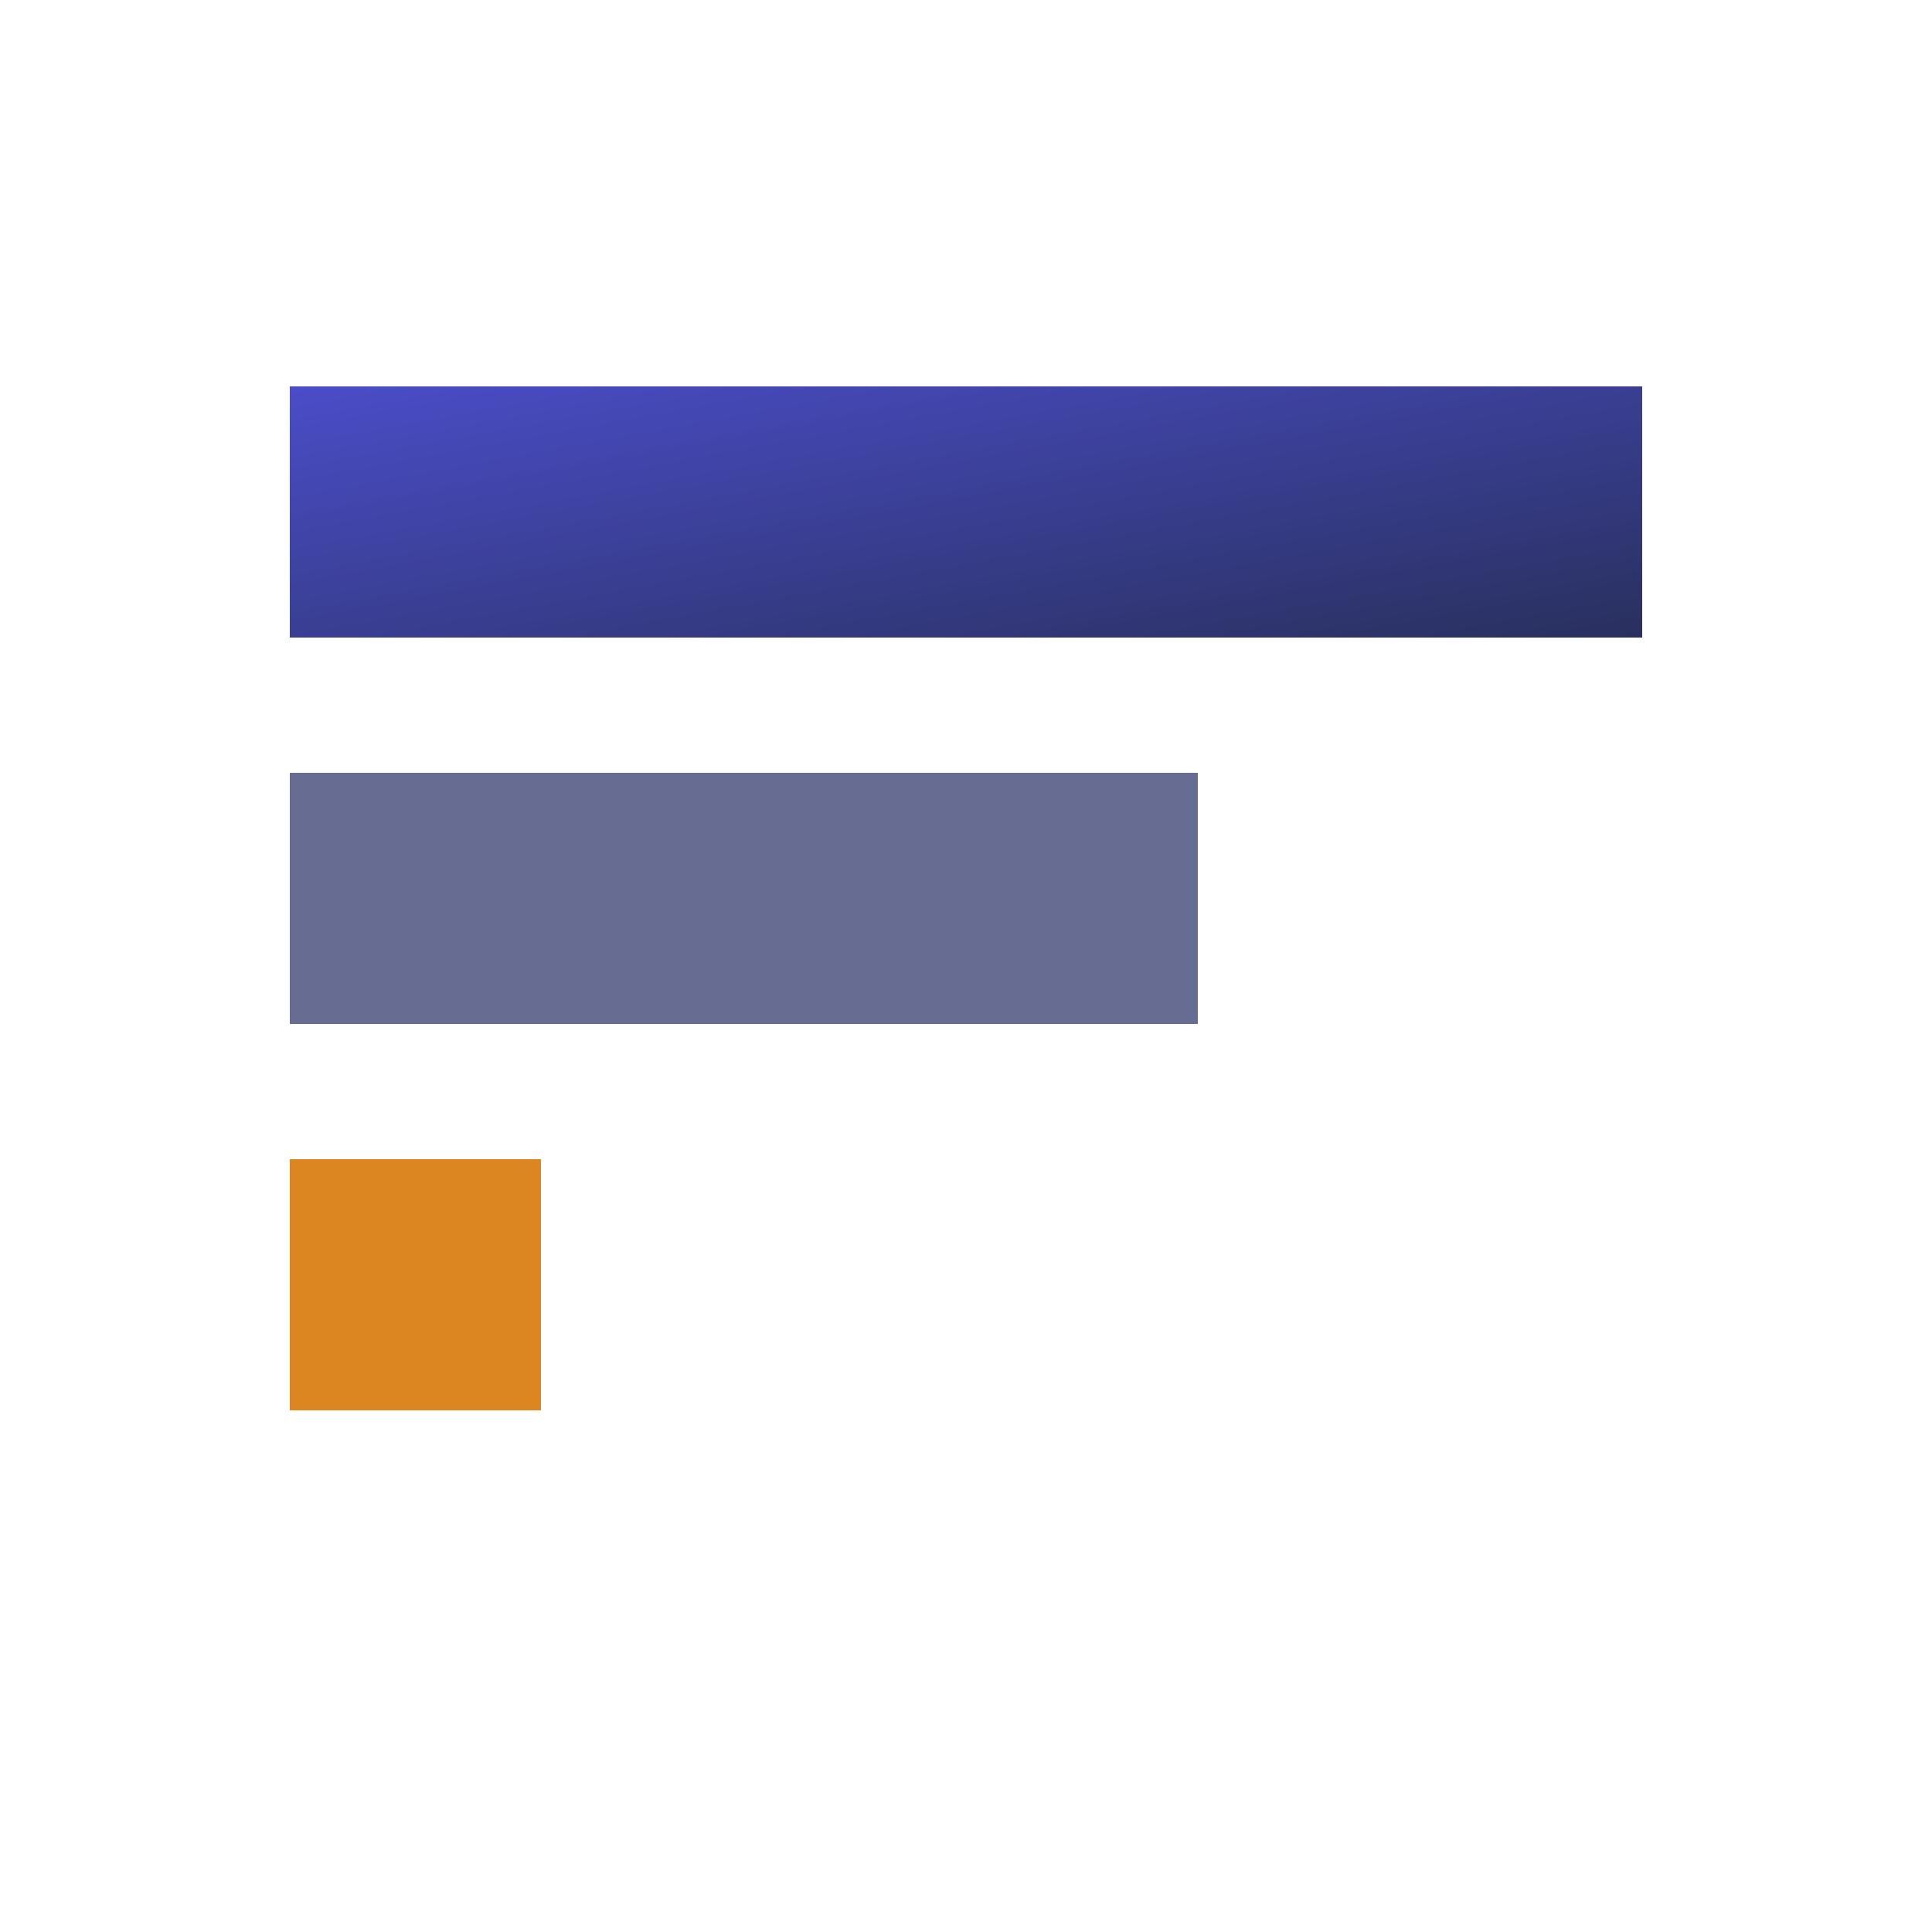
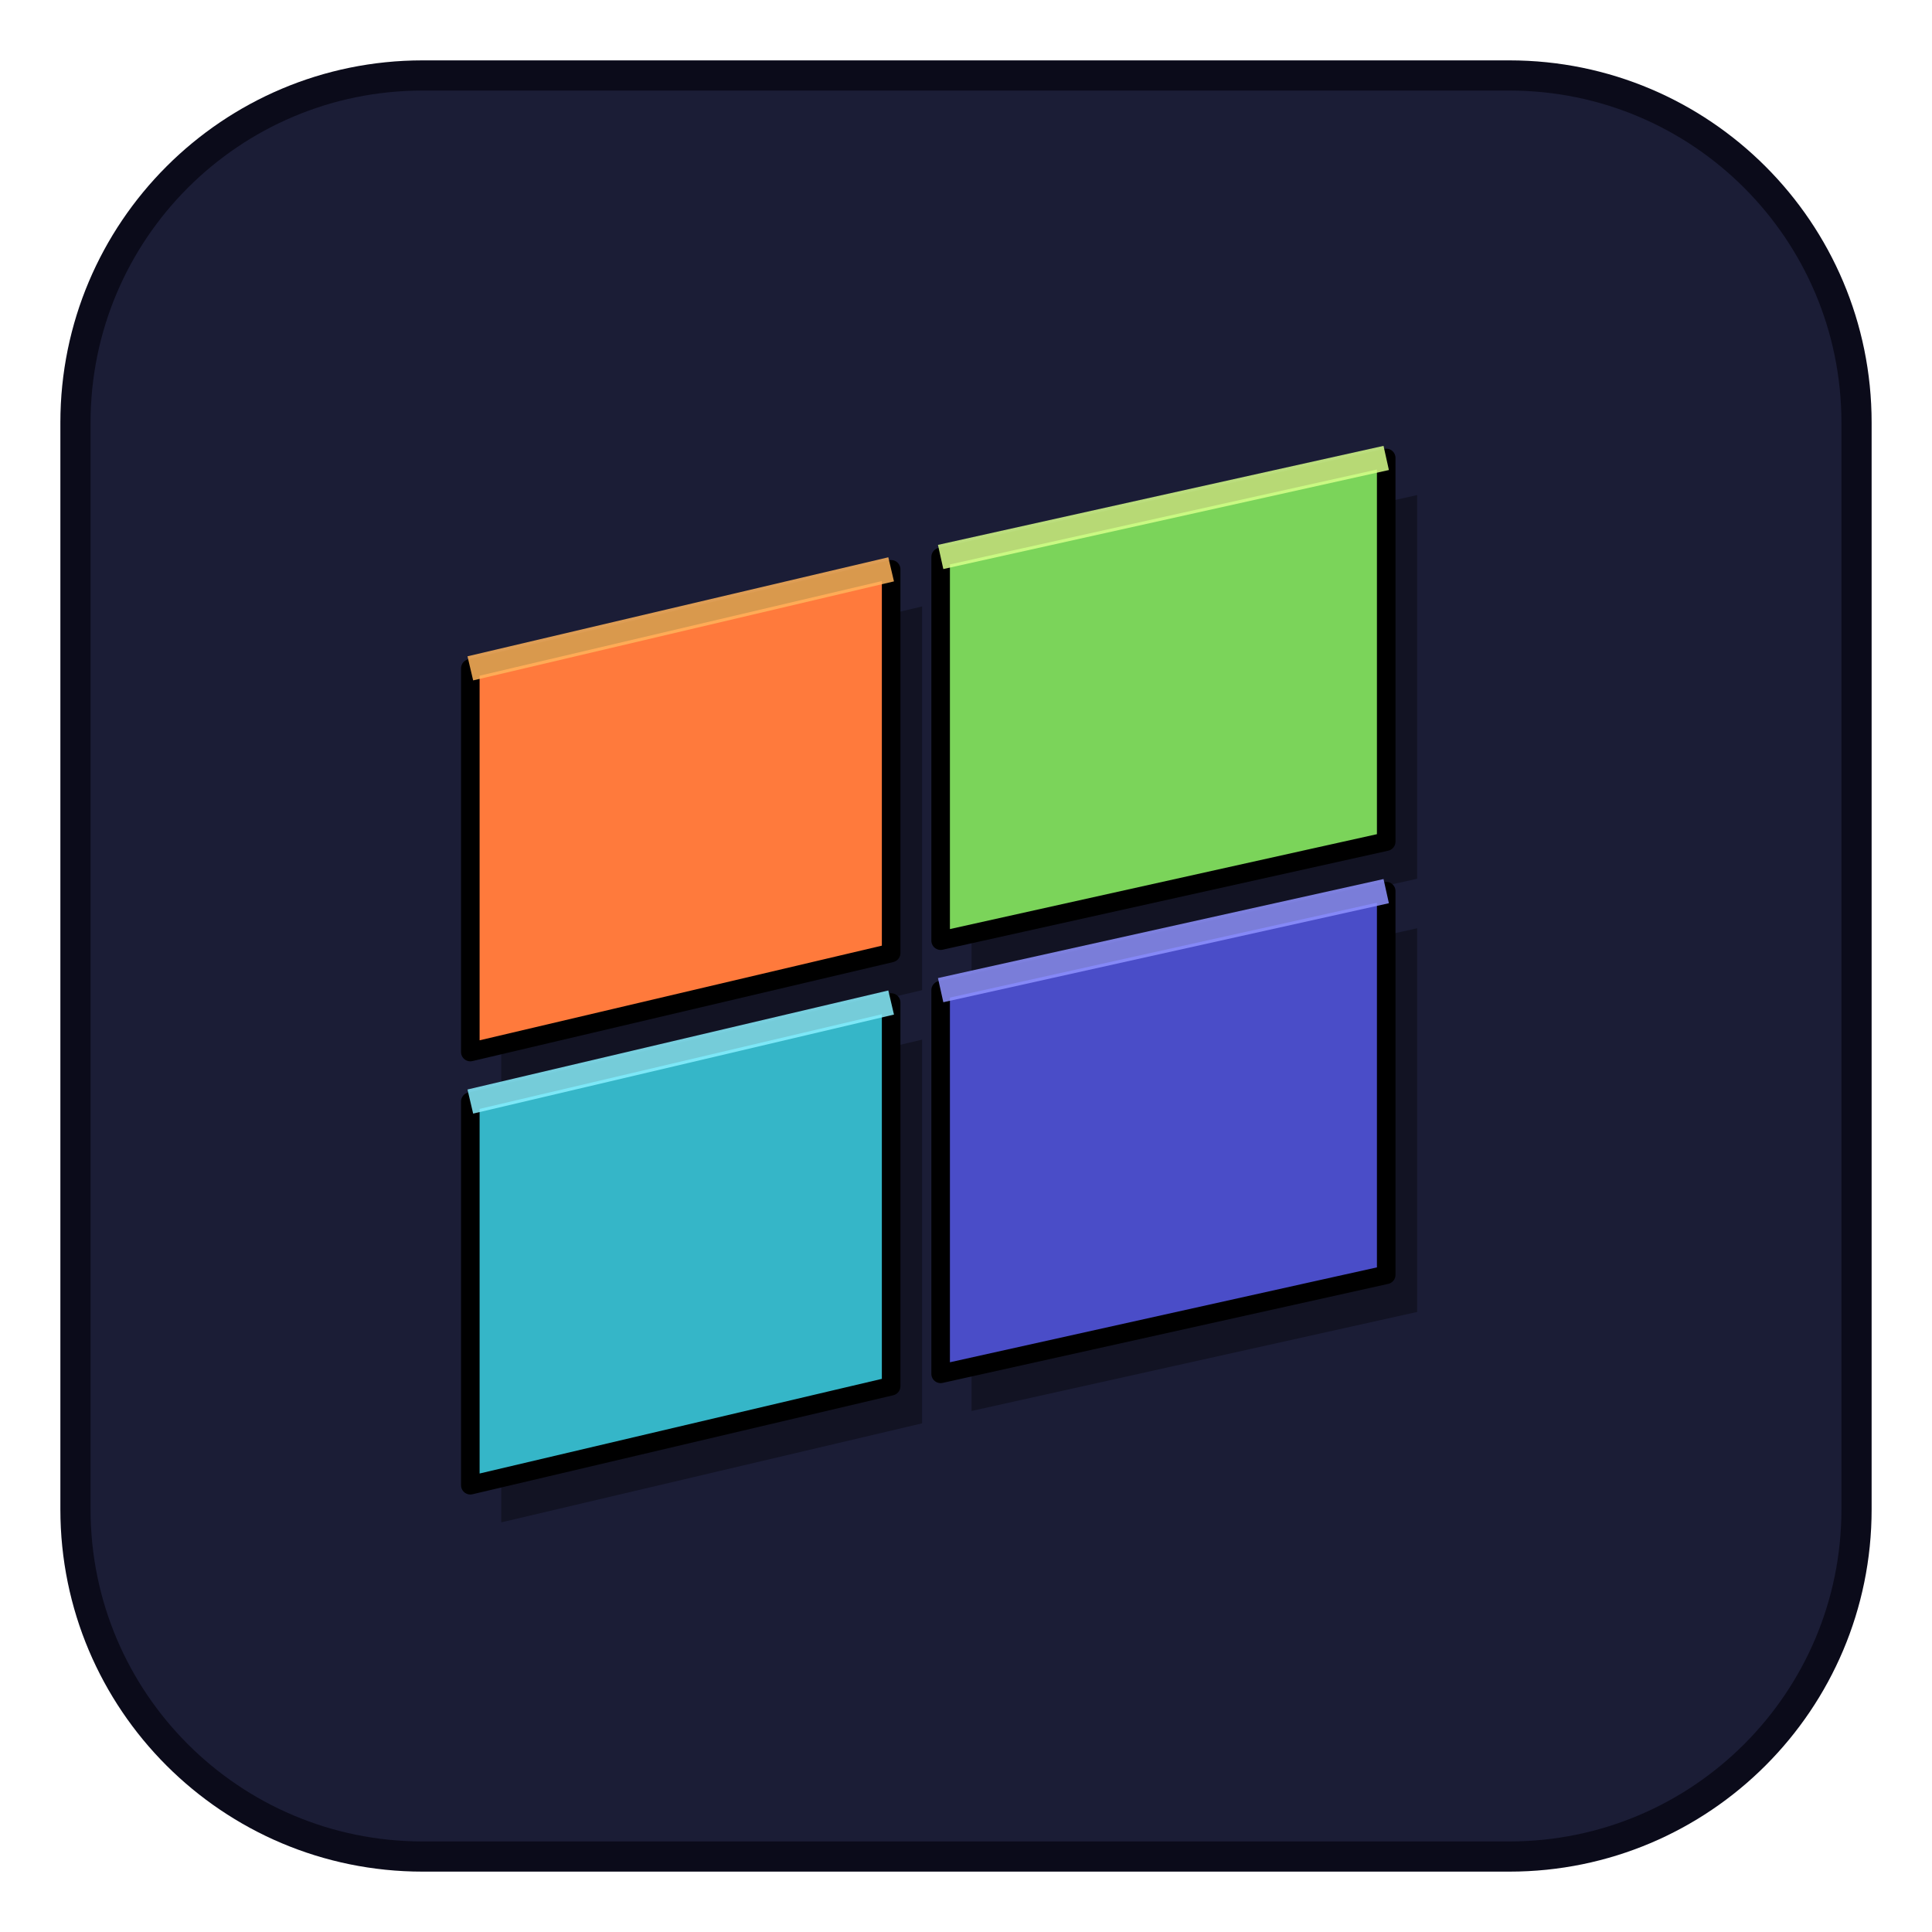
- <svg xmlns="http://www.w3.org/2000/svg" viewBox="0 0 1000 1000" width="1000" height="1000" role="img" aria-label="n3-stack">
-   <defs>
-     <linearGradient id="g" x1="0%" y1="0%" x2="100%" y2="100%">
-       <stop offset="0" stop-color="#4A4DC8" />
-       <stop offset="1" stop-color="#29305D" />
-     </linearGradient>
-   </defs>
-   <path d="M150 200h700v130H150Z" fill="url(#g)" />
-   <path d="M150 400h470v130H150Z" fill="#666C92" />
-   <path d="M150 600h130v130H150Z" fill="#DC8621" />
+ <svg xmlns="http://www.w3.org/2000/svg" viewBox="0 0 512 512" width="512" height="512" role="img" aria-label="n3-stack">
+   <rect x="16" y="16" width="480" height="480" rx="96" fill="#0B0B1A" />
+   <rect x="24" y="24" width="464" height="464" rx="88" fill="#1B1D36" />
+   <g transform="scale(.82) translate(56 56)">
+     <g fill="#000" opacity=".35" transform="translate(10,12)">
+       <polygon points="96,160 232,128 232,252 96,284" />
+       <polygon points="248,124 392,92 392,216 248,248" />
+       <polygon points="96,300 232,268 232,392 96,424" />
+       <polygon points="248,264 392,232 392,356 248,388" />
+     </g>
+     <g>
+       <polygon points="96,160 232,128 232,252 96,284" fill="#FF7A3C" opacity="1.0" stroke="#000000" stroke-width="6" stroke-linejoin="round" />
+       <polyline points="96,160 232,128" fill="none" stroke="#FFB45A" stroke-width="8" opacity=".85" />
+       <polygon points="248,124 392,92 392,216 248,248" fill="#7BD45A" opacity="1.0" stroke="#000000" stroke-width="6" stroke-linejoin="round" />
+       <polyline points="248,124 392,92" fill="none" stroke="#D7FF8A" stroke-width="8" opacity=".85" />
+       <polygon points="96,300 232,268 232,392 96,424" fill="#35B6C8" opacity="1.0" stroke="#000000" stroke-width="6" stroke-linejoin="round" />
+       <polyline points="96,300 232,268" fill="none" stroke="#8AF0FF" stroke-width="8" opacity=".85" />
+       <polygon points="248,264 392,232 392,356 248,388" fill="#4A4DC8" opacity="1.0" stroke="#000000" stroke-width="6" stroke-linejoin="round" />
+       <polyline points="248,264 392,232" fill="none" stroke="#8F93FF" stroke-width="8" opacity=".85" />
+     </g>
+   </g>
</svg>
